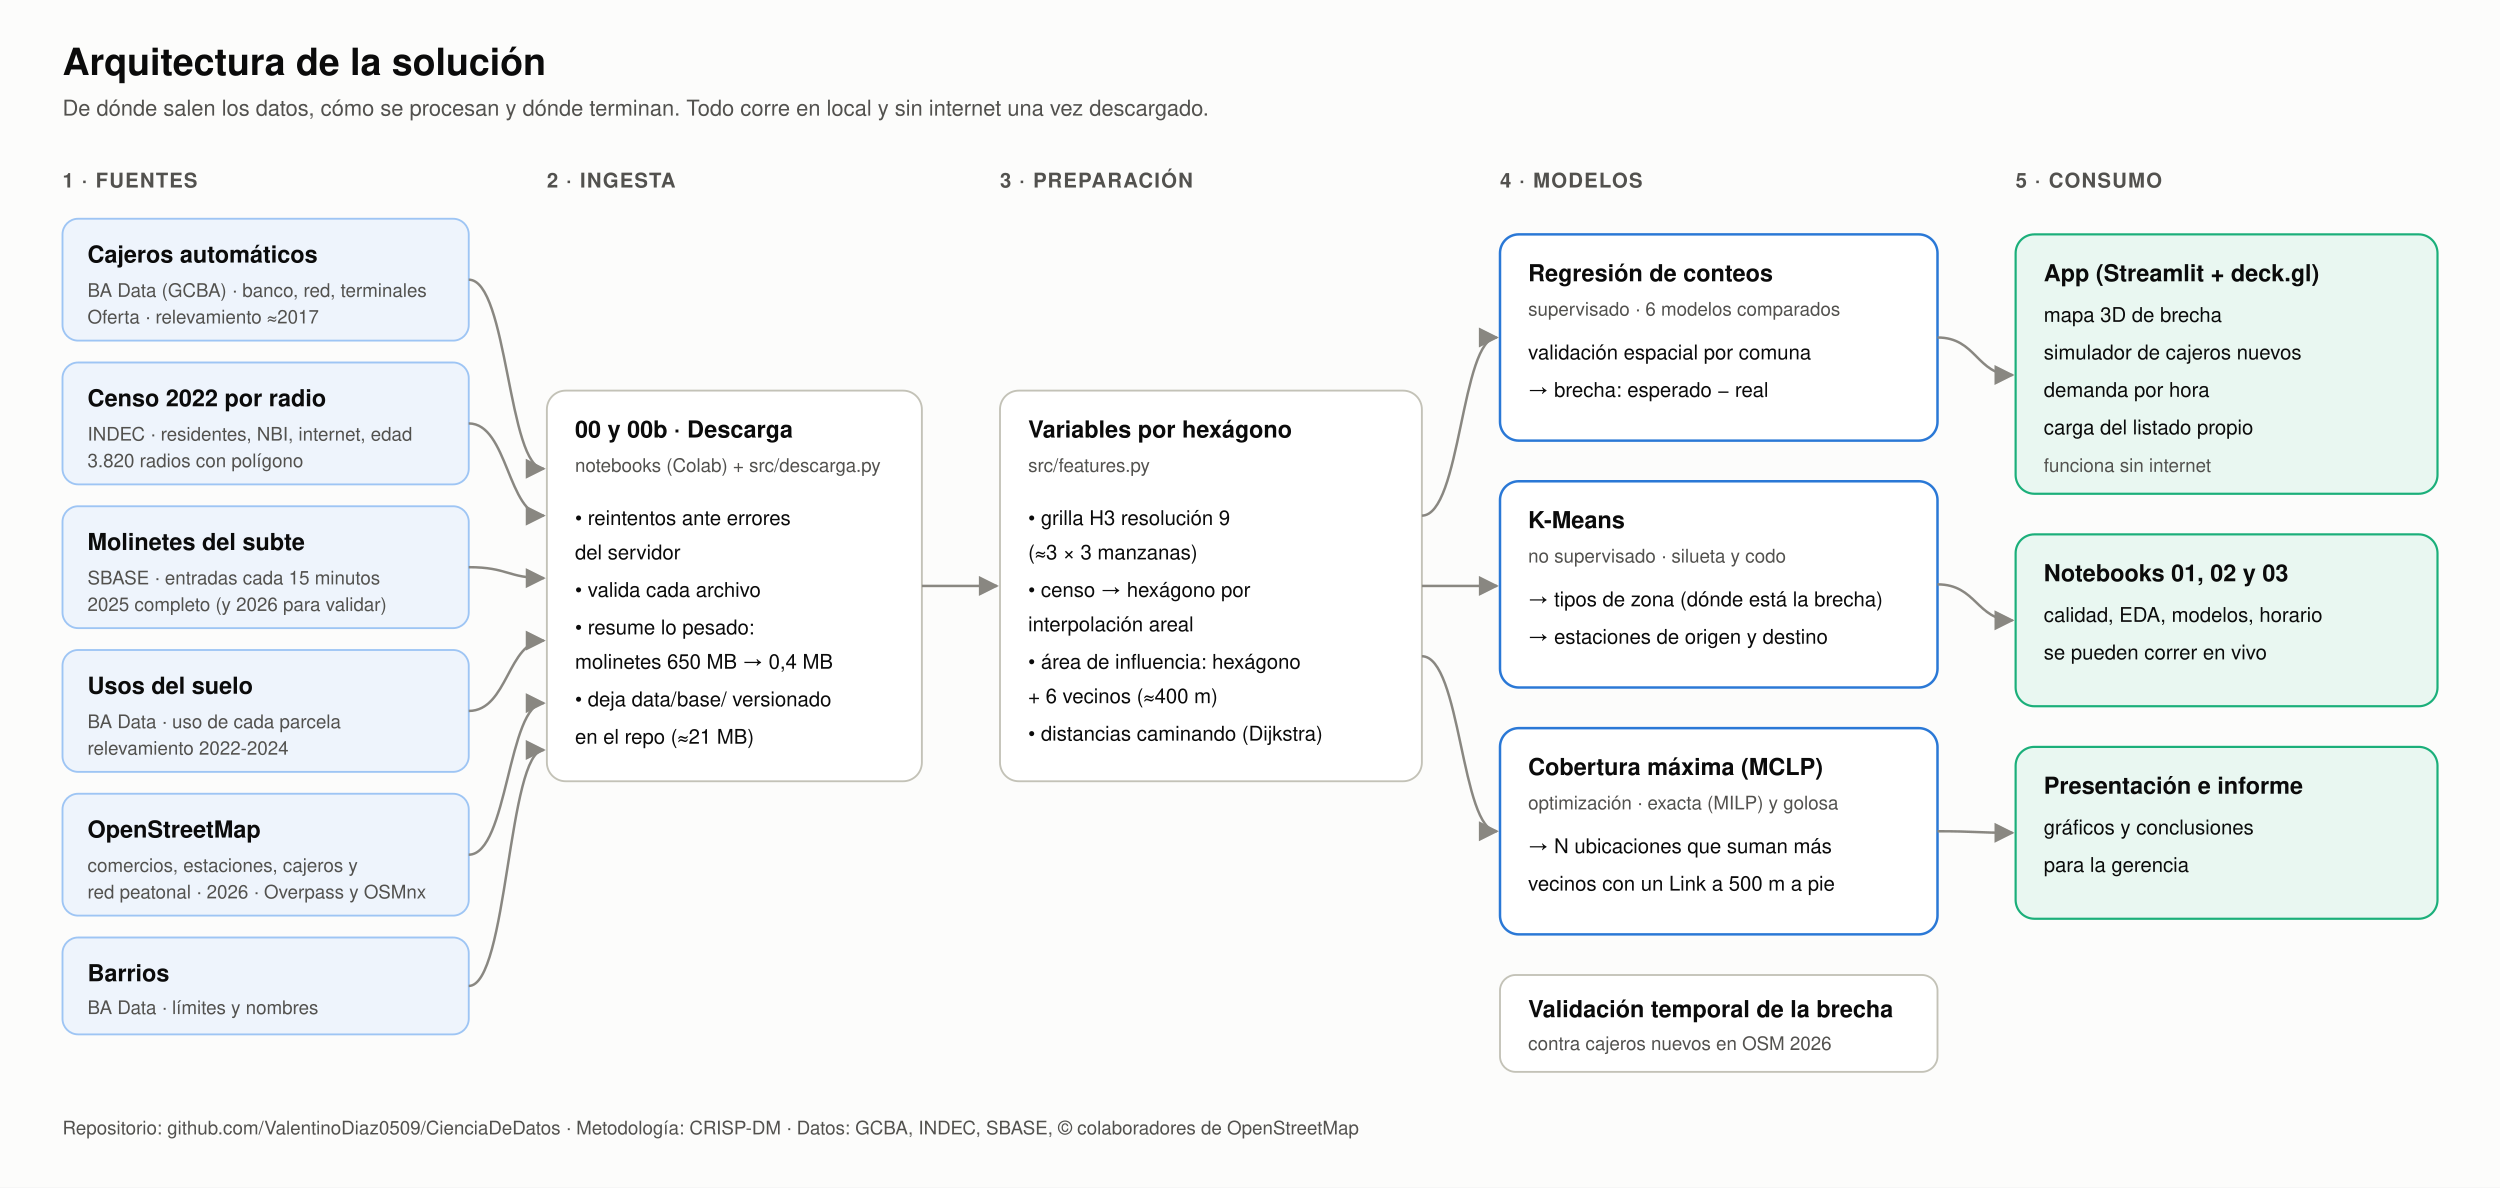
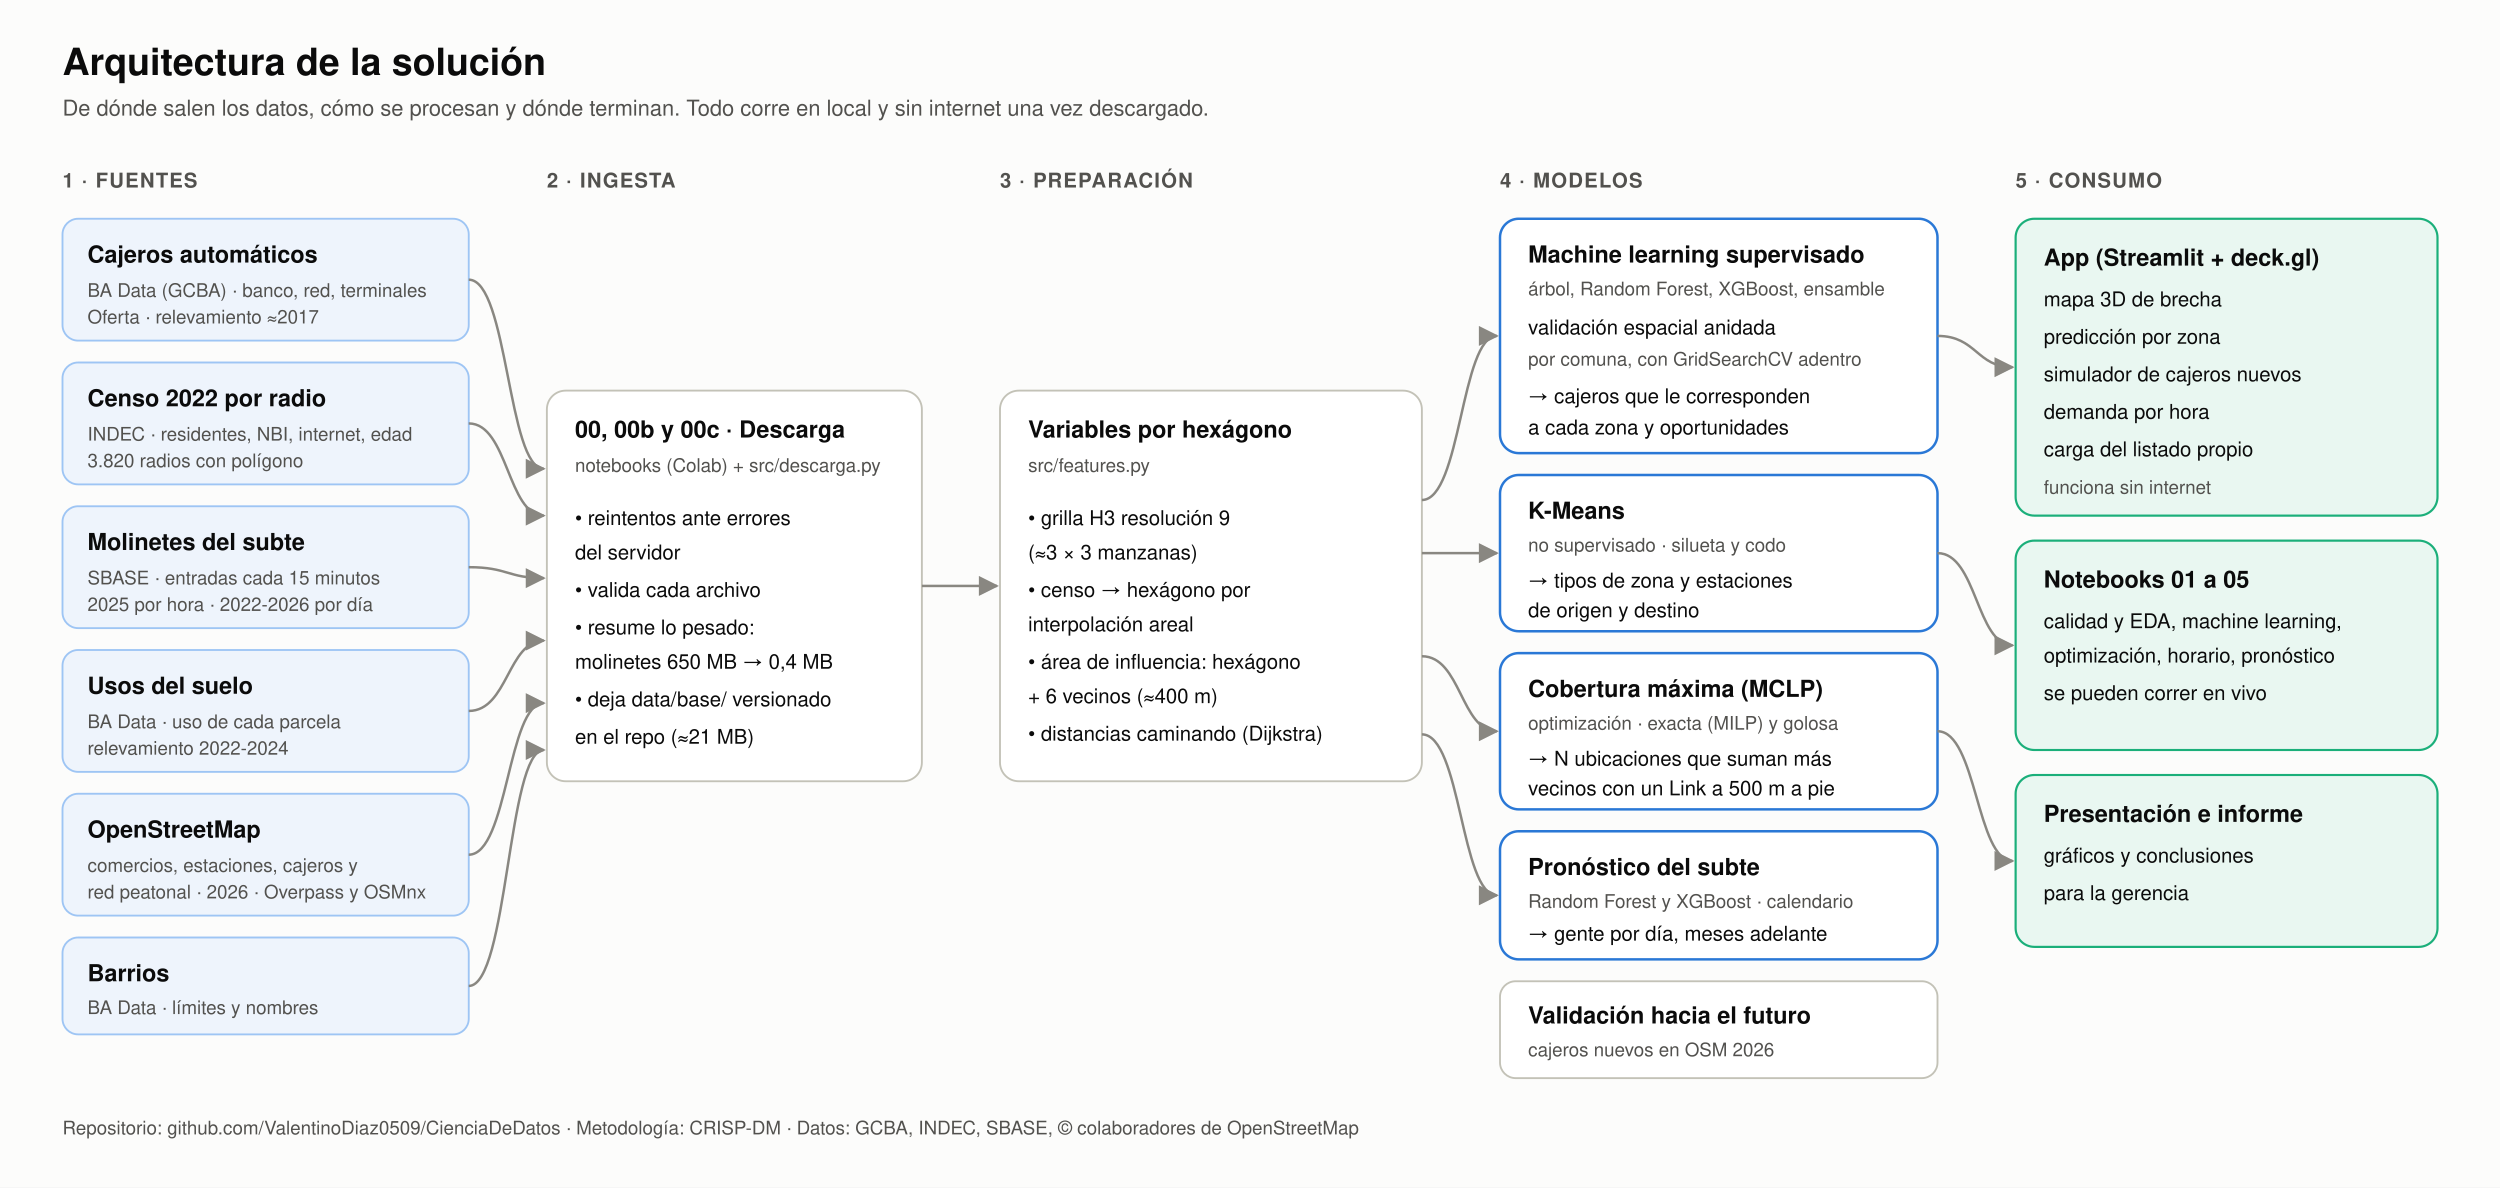
<svg xmlns="http://www.w3.org/2000/svg" viewBox="0 0 1600 760" width="1600" height="760" font-family="system-ui, -apple-system, 'Segoe UI', Helvetica, Arial, sans-serif">
  <defs>
    <marker id="flecha" viewBox="0 0 10 10" refX="9" refY="5" markerWidth="8" markerHeight="8" orient="auto-start-reverse">
      <path d="M0,0 L10,5 L0,10 z" fill="#898781" />
    </marker>
    <style>
      .titulo { font-size: 15px; font-weight: 700; fill: #0b0b0b; }
      .etapa { font-size: 13px; font-weight: 700; fill: #52514e; letter-spacing: .06em; }
      .texto { font-size: 13px; fill: #0b0b0b; }
      .sub { font-size: 12px; fill: #52514e; }
      .caja { fill: #ffffff; stroke: #c3c2b7; stroke-width: 1.2; }
      .fuente { fill: #eef4fc; stroke: #9ec5f4; stroke-width: 1.2; }
      .modelo { fill: #ffffff; stroke: #2a78d6; stroke-width: 1.6; }
      .salida { fill: #e9f7f1; stroke: #1baf7a; stroke-width: 1.4; }
      .linea { stroke: #898781; stroke-width: 1.6; fill: none; }
    </style>
  </defs>
  <rect width="1600" height="760" fill="#fcfcfb" />
  <text x="40" y="48" style="font-size:24px;font-weight:700;fill:#0b0b0b">Arquitectura de la solución</text>
  <text x="40" y="74" class="sub" style="font-size:14px">De dónde salen los datos, cómo se procesan y dónde terminan. Todo corre en local y sin internet una vez descargado.</text>
  <text x="40" y="120" class="etapa">1 · FUENTES</text>
  <text x="350" y="120" class="etapa">2 · INGESTA</text>
  <text x="640" y="120" class="etapa">3 · PREPARACIÓN</text>
  <text x="960" y="120" class="etapa">4 · MODELOS</text>
  <text x="1290" y="120" class="etapa">5 · CONSUMO</text>
  <rect x="40" y="140" width="260" height="78" rx="10" class="fuente" />
  <text x="56" y="168" class="titulo">Cajeros automáticos</text>
  <text x="56" y="190" class="sub">BA Data (GCBA) · banco, red, terminales</text>
  <text x="56" y="207" class="sub">Oferta · relevamiento ≈2017</text>
  <rect x="40" y="232" width="260" height="78" rx="10" class="fuente" />
  <text x="56" y="260" class="titulo">Censo 2022 por radio</text>
  <text x="56" y="282" class="sub">INDEC · residentes, NBI, internet, edad</text>
  <text x="56" y="299" class="sub">3.820 radios con polígono</text>
  <rect x="40" y="324" width="260" height="78" rx="10" class="fuente" />
  <text x="56" y="352" class="titulo">Molinetes del subte</text>
  <text x="56" y="374" class="sub">SBASE · entradas cada 15 minutos</text>
-   <text x="56" y="391" class="sub">2025 completo (y 2026 para validar)</text>
+   <text x="56" y="391" class="sub">2025 por hora · 2022-2026 por día</text>
  <rect x="40" y="416" width="260" height="78" rx="10" class="fuente" />
  <text x="56" y="444" class="titulo">Usos del suelo</text>
  <text x="56" y="466" class="sub">BA Data · uso de cada parcela</text>
  <text x="56" y="483" class="sub">relevamiento 2022-2024</text>
  <rect x="40" y="508" width="260" height="78" rx="10" class="fuente" />
  <text x="56" y="536" class="titulo">OpenStreetMap</text>
  <text x="56" y="558" class="sub">comercios, estaciones, cajeros y</text>
  <text x="56" y="575" class="sub">red peatonal · 2026 · Overpass y OSMnx</text>
  <rect x="40" y="600" width="260" height="62" rx="10" class="fuente" />
  <text x="56" y="628" class="titulo">Barrios</text>
  <text x="56" y="649" class="sub">BA Data · límites y nombres</text>
  <rect x="350" y="250" width="240" height="250" rx="12" class="caja" />
-   <text x="368" y="280" class="titulo">00 y 00b · Descarga</text>
+   <text x="368" y="280" class="titulo">00, 00b y 00c · Descarga</text>
  <text x="368" y="302" class="sub">notebooks (Colab) + src/descarga.py</text>
  <text x="368" y="336" class="texto">• reintentos ante errores</text>
  <text x="368" y="358" class="texto">  del servidor</text>
  <text x="368" y="382" class="texto">• valida cada archivo</text>
  <text x="368" y="406" class="texto">• resume lo pesado:</text>
  <text x="368" y="428" class="texto">  molinetes 650 MB → 0,4 MB</text>
  <text x="368" y="452" class="texto">• deja data/base/ versionado</text>
  <text x="368" y="476" class="texto">  en el repo (≈21 MB)</text>
  <rect x="640" y="250" width="270" height="250" rx="12" class="caja" />
  <text x="658" y="280" class="titulo">Variables por hexágono</text>
  <text x="658" y="302" class="sub">src/features.py</text>
  <text x="658" y="336" class="texto">• grilla H3 resolución 9</text>
  <text x="658" y="358" class="texto">  (≈3 × 3 manzanas)</text>
  <text x="658" y="382" class="texto">• censo → hexágono por</text>
  <text x="658" y="404" class="texto">  interpolación areal</text>
  <text x="658" y="428" class="texto">• área de influencia: hexágono</text>
  <text x="658" y="450" class="texto">  + 6 vecinos (≈400 m)</text>
  <text x="658" y="474" class="texto">• distancias caminando (Dijkstra)</text>
-   <rect x="960" y="150" width="280" height="132" rx="12" class="modelo" />
-   <text x="978" y="180" class="titulo">Regresión de conteos</text>
-   <text x="978" y="202" class="sub">supervisado · 6 modelos comparados</text>
-   <text x="978" y="230" class="texto">validación espacial por comuna</text>
-   <text x="978" y="254" class="texto">→ brecha: esperado − real</text>
-   <rect x="960" y="308" width="280" height="132" rx="12" class="modelo" />
-   <text x="978" y="338" class="titulo">K-Means</text>
-   <text x="978" y="360" class="sub">no supervisado · silueta y codo</text>
-   <text x="978" y="388" class="texto">→ tipos de zona (dónde está la brecha)</text>
-   <text x="978" y="412" class="texto">→ estaciones de origen y destino</text>
-   <rect x="960" y="466" width="280" height="132" rx="12" class="modelo" />
-   <text x="978" y="496" class="titulo">Cobertura máxima (MCLP)</text>
-   <text x="978" y="518" class="sub">optimización · exacta (MILP) y golosa</text>
-   <text x="978" y="546" class="texto">→ N ubicaciones que suman más</text>
-   <text x="978" y="570" class="texto">  vecinos con un Link a 500 m a pie</text>
-   <rect x="960" y="624" width="280" height="62" rx="10" class="caja" />
-   <text x="978" y="651" class="titulo">Validación temporal de la brecha</text>
-   <text x="978" y="672" class="sub">contra cajeros nuevos en OSM 2026</text>
-   <rect x="1290" y="150" width="270" height="166" rx="12" class="salida" />
-   <text x="1308" y="180" class="titulo">App (Streamlit + deck.gl)</text>
-   <text x="1308" y="206" class="texto">mapa 3D de brecha</text>
-   <text x="1308" y="230" class="texto">simulador de cajeros nuevos</text>
-   <text x="1308" y="254" class="texto">demanda por hora</text>
-   <text x="1308" y="278" class="texto">carga del listado propio</text>
-   <text x="1308" y="302" class="sub">funciona sin internet</text>
-   <rect x="1290" y="342" width="270" height="110" rx="12" class="salida" />
-   <text x="1308" y="372" class="titulo">Notebooks 01, 02 y 03</text>
-   <text x="1308" y="398" class="texto">calidad, EDA, modelos, horario</text>
-   <text x="1308" y="422" class="texto">se pueden correr en vivo</text>
-   <rect x="1290" y="478" width="270" height="110" rx="12" class="salida" />
-   <text x="1308" y="508" class="titulo">Presentación e informe</text>
-   <text x="1308" y="534" class="texto">gráficos y conclusiones</text>
-   <text x="1308" y="558" class="texto">para la gerencia</text>
+   <rect x="960" y="140" width="280" height="150" rx="12" class="modelo" />
+   <text x="978" y="168" class="titulo">Machine learning supervisado</text>
+   <text x="978" y="189" class="sub">árbol, Random Forest, XGBoost, ensamble</text>
+   <text x="978" y="214" class="texto">validación espacial anidada</text>
+   <text x="978" y="234" class="sub">por comuna, con GridSearchCV adentro</text>
+   <text x="978" y="258" class="texto">→ cajeros que le corresponden</text>
+   <text x="978" y="278" class="texto">  a cada zona y oportunidades</text>
+   <rect x="960" y="304" width="280" height="100" rx="12" class="modelo" />
+   <text x="978" y="332" class="titulo">K-Means</text>
+   <text x="978" y="353" class="sub">no supervisado · silueta y codo</text>
+   <text x="978" y="376" class="texto">→ tipos de zona y estaciones</text>
+   <text x="978" y="395" class="texto">  de origen y destino</text>
+   <rect x="960" y="418" width="280" height="100" rx="12" class="modelo" />
+   <text x="978" y="446" class="titulo">Cobertura máxima (MCLP)</text>
+   <text x="978" y="467" class="sub">optimización · exacta (MILP) y golosa</text>
+   <text x="978" y="490" class="texto">→ N ubicaciones que suman más</text>
+   <text x="978" y="509" class="texto">  vecinos con un Link a 500 m a pie</text>
+   <rect x="960" y="532" width="280" height="82" rx="12" class="modelo" />
+   <text x="978" y="560" class="titulo">Pronóstico del subte</text>
+   <text x="978" y="581" class="sub">Random Forest y XGBoost · calendario</text>
+   <text x="978" y="602" class="texto">→ gente por día, meses adelante</text>
+   <rect x="960" y="628" width="280" height="62" rx="10" class="caja" />
+   <text x="978" y="655" class="titulo">Validación hacia el futuro</text>
+   <text x="978" y="676" class="sub">cajeros nuevos en OSM 2026</text>
+   <rect x="1290" y="140" width="270" height="190" rx="12" class="salida" />
+   <text x="1308" y="170" class="titulo">App (Streamlit + deck.gl)</text>
+   <text x="1308" y="196" class="texto">mapa 3D de brecha</text>
+   <text x="1308" y="220" class="texto">predicción por zona</text>
+   <text x="1308" y="244" class="texto">simulador de cajeros nuevos</text>
+   <text x="1308" y="268" class="texto">demanda por hora</text>
+   <text x="1308" y="292" class="texto">carga del listado propio</text>
+   <text x="1308" y="316" class="sub">funciona sin internet</text>
+   <rect x="1290" y="346" width="270" height="134" rx="12" class="salida" />
+   <text x="1308" y="376" class="titulo">Notebooks 01 a 05</text>
+   <text x="1308" y="402" class="texto">calidad y EDA, machine learning,</text>
+   <text x="1308" y="424" class="texto">optimización, horario, pronóstico</text>
+   <text x="1308" y="448" class="texto">se pueden correr en vivo</text>
+   <rect x="1290" y="496" width="270" height="110" rx="12" class="salida" />
+   <text x="1308" y="526" class="titulo">Presentación e informe</text>
+   <text x="1308" y="552" class="texto">gráficos y conclusiones</text>
+   <text x="1308" y="576" class="texto">para la gerencia</text>
  <path d="M300,179 C325,179 325,300 348,300" class="linea" marker-end="url(#flecha)" />
  <path d="M300,271 C325,271 325,330 348,330" class="linea" marker-end="url(#flecha)" />
  <path d="M300,363 C325,363 325,370 348,370" class="linea" marker-end="url(#flecha)" />
  <path d="M300,455 C325,455 325,410 348,410" class="linea" marker-end="url(#flecha)" />
  <path d="M300,547 C325,547 325,450 348,450" class="linea" marker-end="url(#flecha)" />
  <path d="M300,631 C325,631 325,480 348,480" class="linea" marker-end="url(#flecha)" />
  <path d="M590,375 L638,375" class="linea" marker-end="url(#flecha)" />
-   <path d="M910,330 C935,330 935,216 958,216" class="linea" marker-end="url(#flecha)" />
-   <path d="M910,375 L958,375" class="linea" marker-end="url(#flecha)" />
-   <path d="M910,420 C935,420 935,532 958,532" class="linea" marker-end="url(#flecha)" />
-   <path d="M1240,216 C1265,216 1265,240 1288,240" class="linea" marker-end="url(#flecha)" />
-   <path d="M1240,374 C1265,374 1265,397 1288,397" class="linea" marker-end="url(#flecha)" />
-   <path d="M1240,532 C1265,532 1265,533 1288,533" class="linea" marker-end="url(#flecha)" />
+   <path d="M910,320 C935,320 935,215 958,215" class="linea" marker-end="url(#flecha)" />
+   <path d="M910,354 L958,354" class="linea" marker-end="url(#flecha)" />
+   <path d="M910,420 C935,420 935,468 958,468" class="linea" marker-end="url(#flecha)" />
+   <path d="M910,470 C935,470 935,573 958,573" class="linea" marker-end="url(#flecha)" />
+   <path d="M1240,215 C1265,215 1265,235 1288,235" class="linea" marker-end="url(#flecha)" />
+   <path d="M1240,354 C1265,354 1265,413 1288,413" class="linea" marker-end="url(#flecha)" />
+   <path d="M1240,468 C1265,468 1265,551 1288,551" class="linea" marker-end="url(#flecha)" />
  <text x="40" y="726" class="sub">Repositorio: github.com/ValentinoDiaz0509/CienciaDeDatos · Metodología: CRISP-DM · Datos: GCBA, INDEC, SBASE, © colaboradores de OpenStreetMap</text>
</svg>
